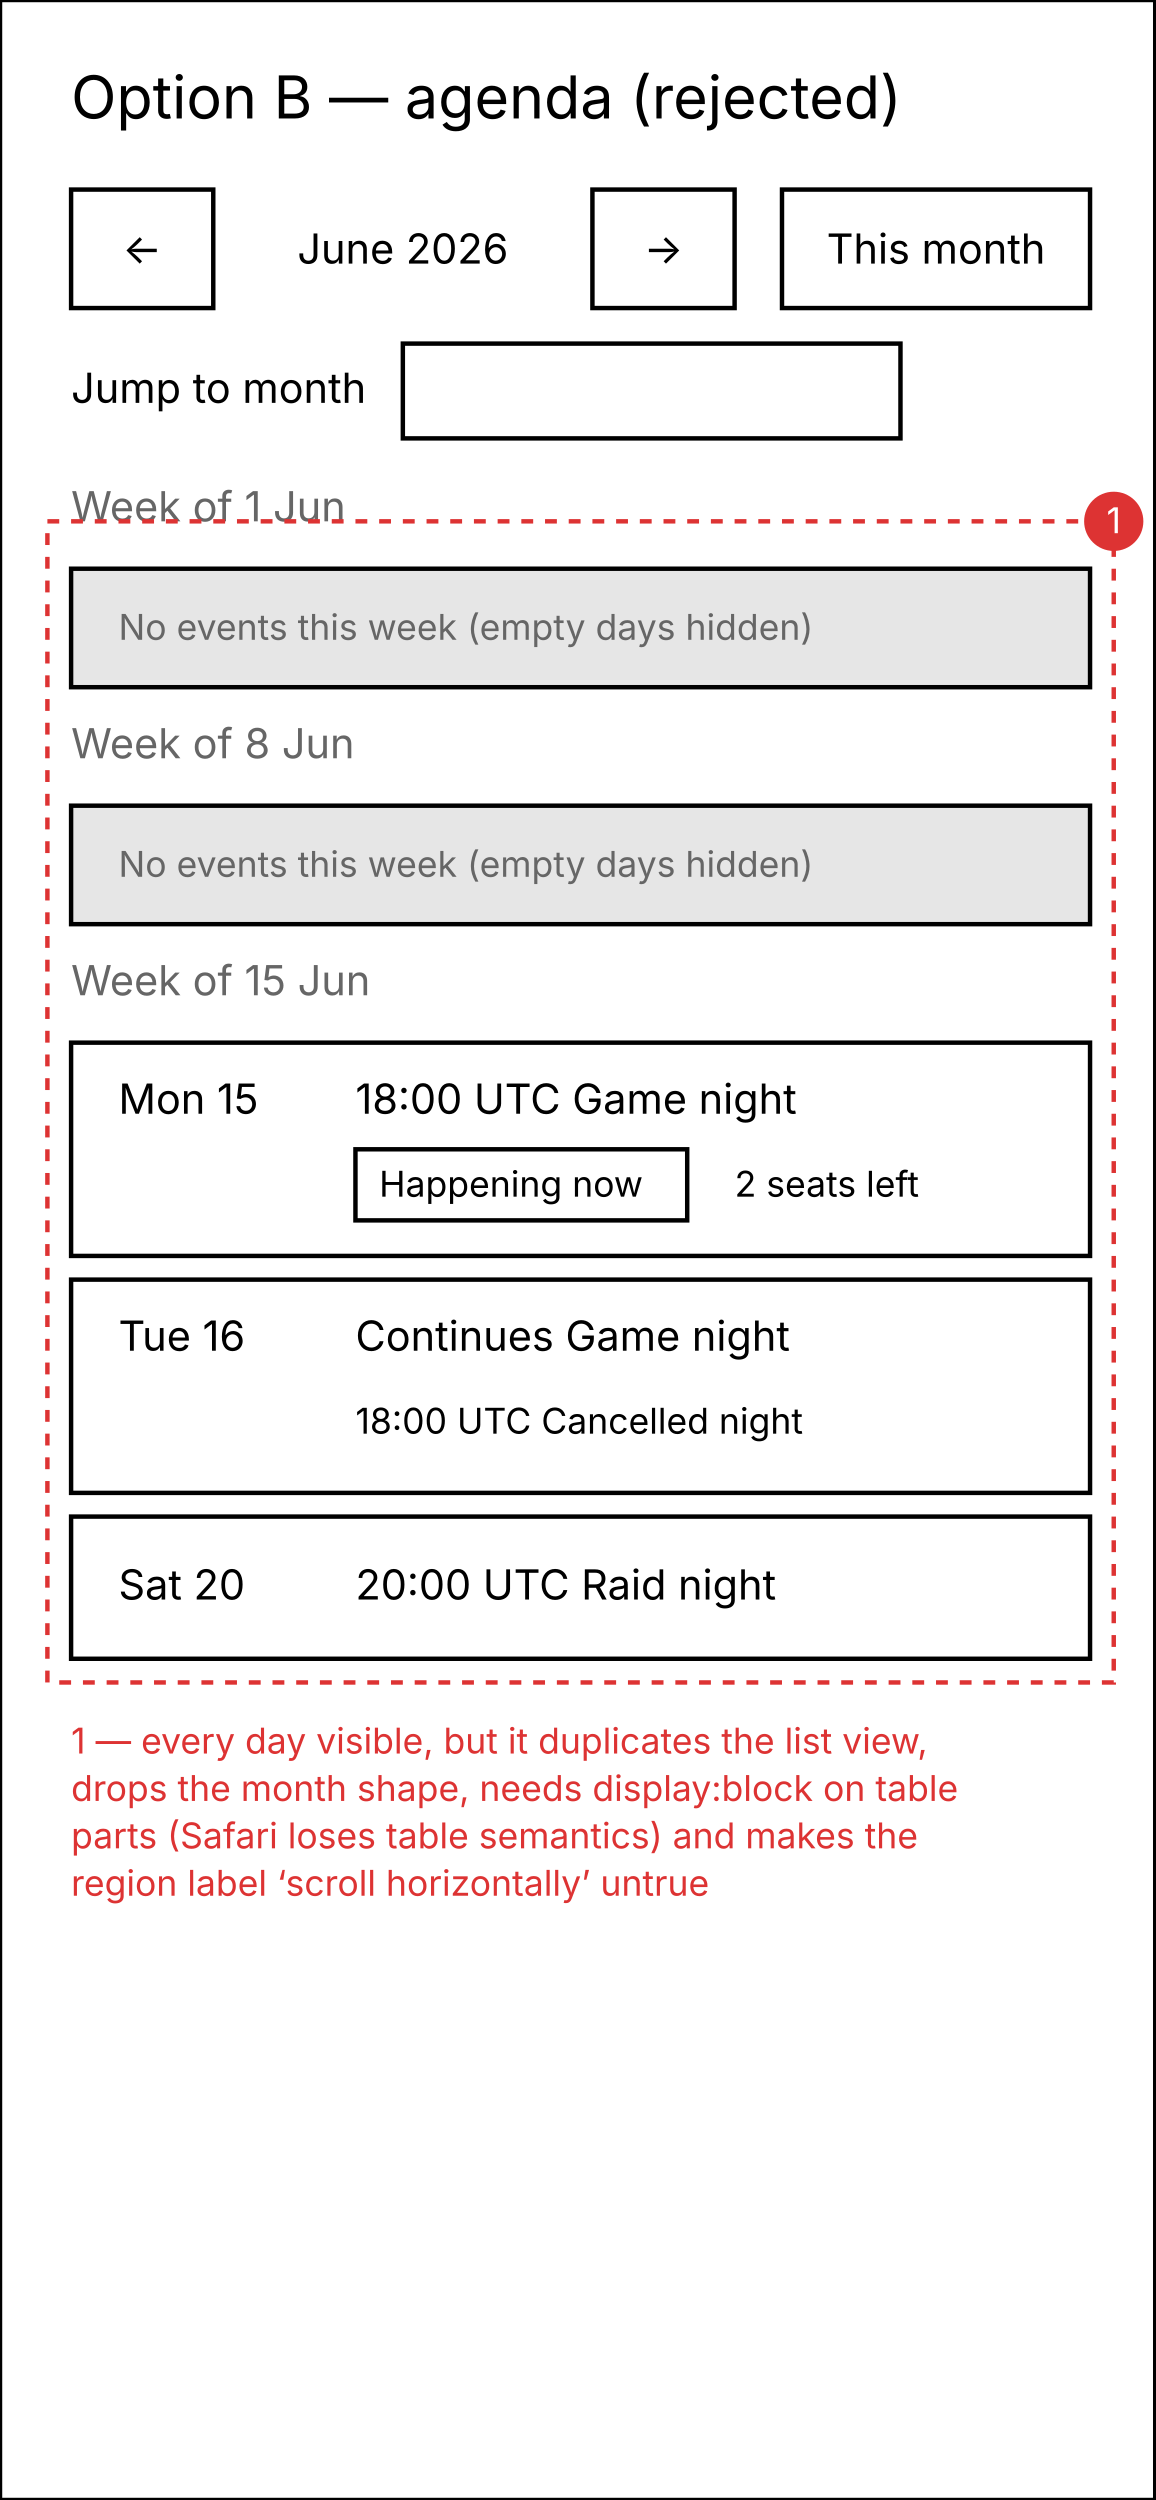
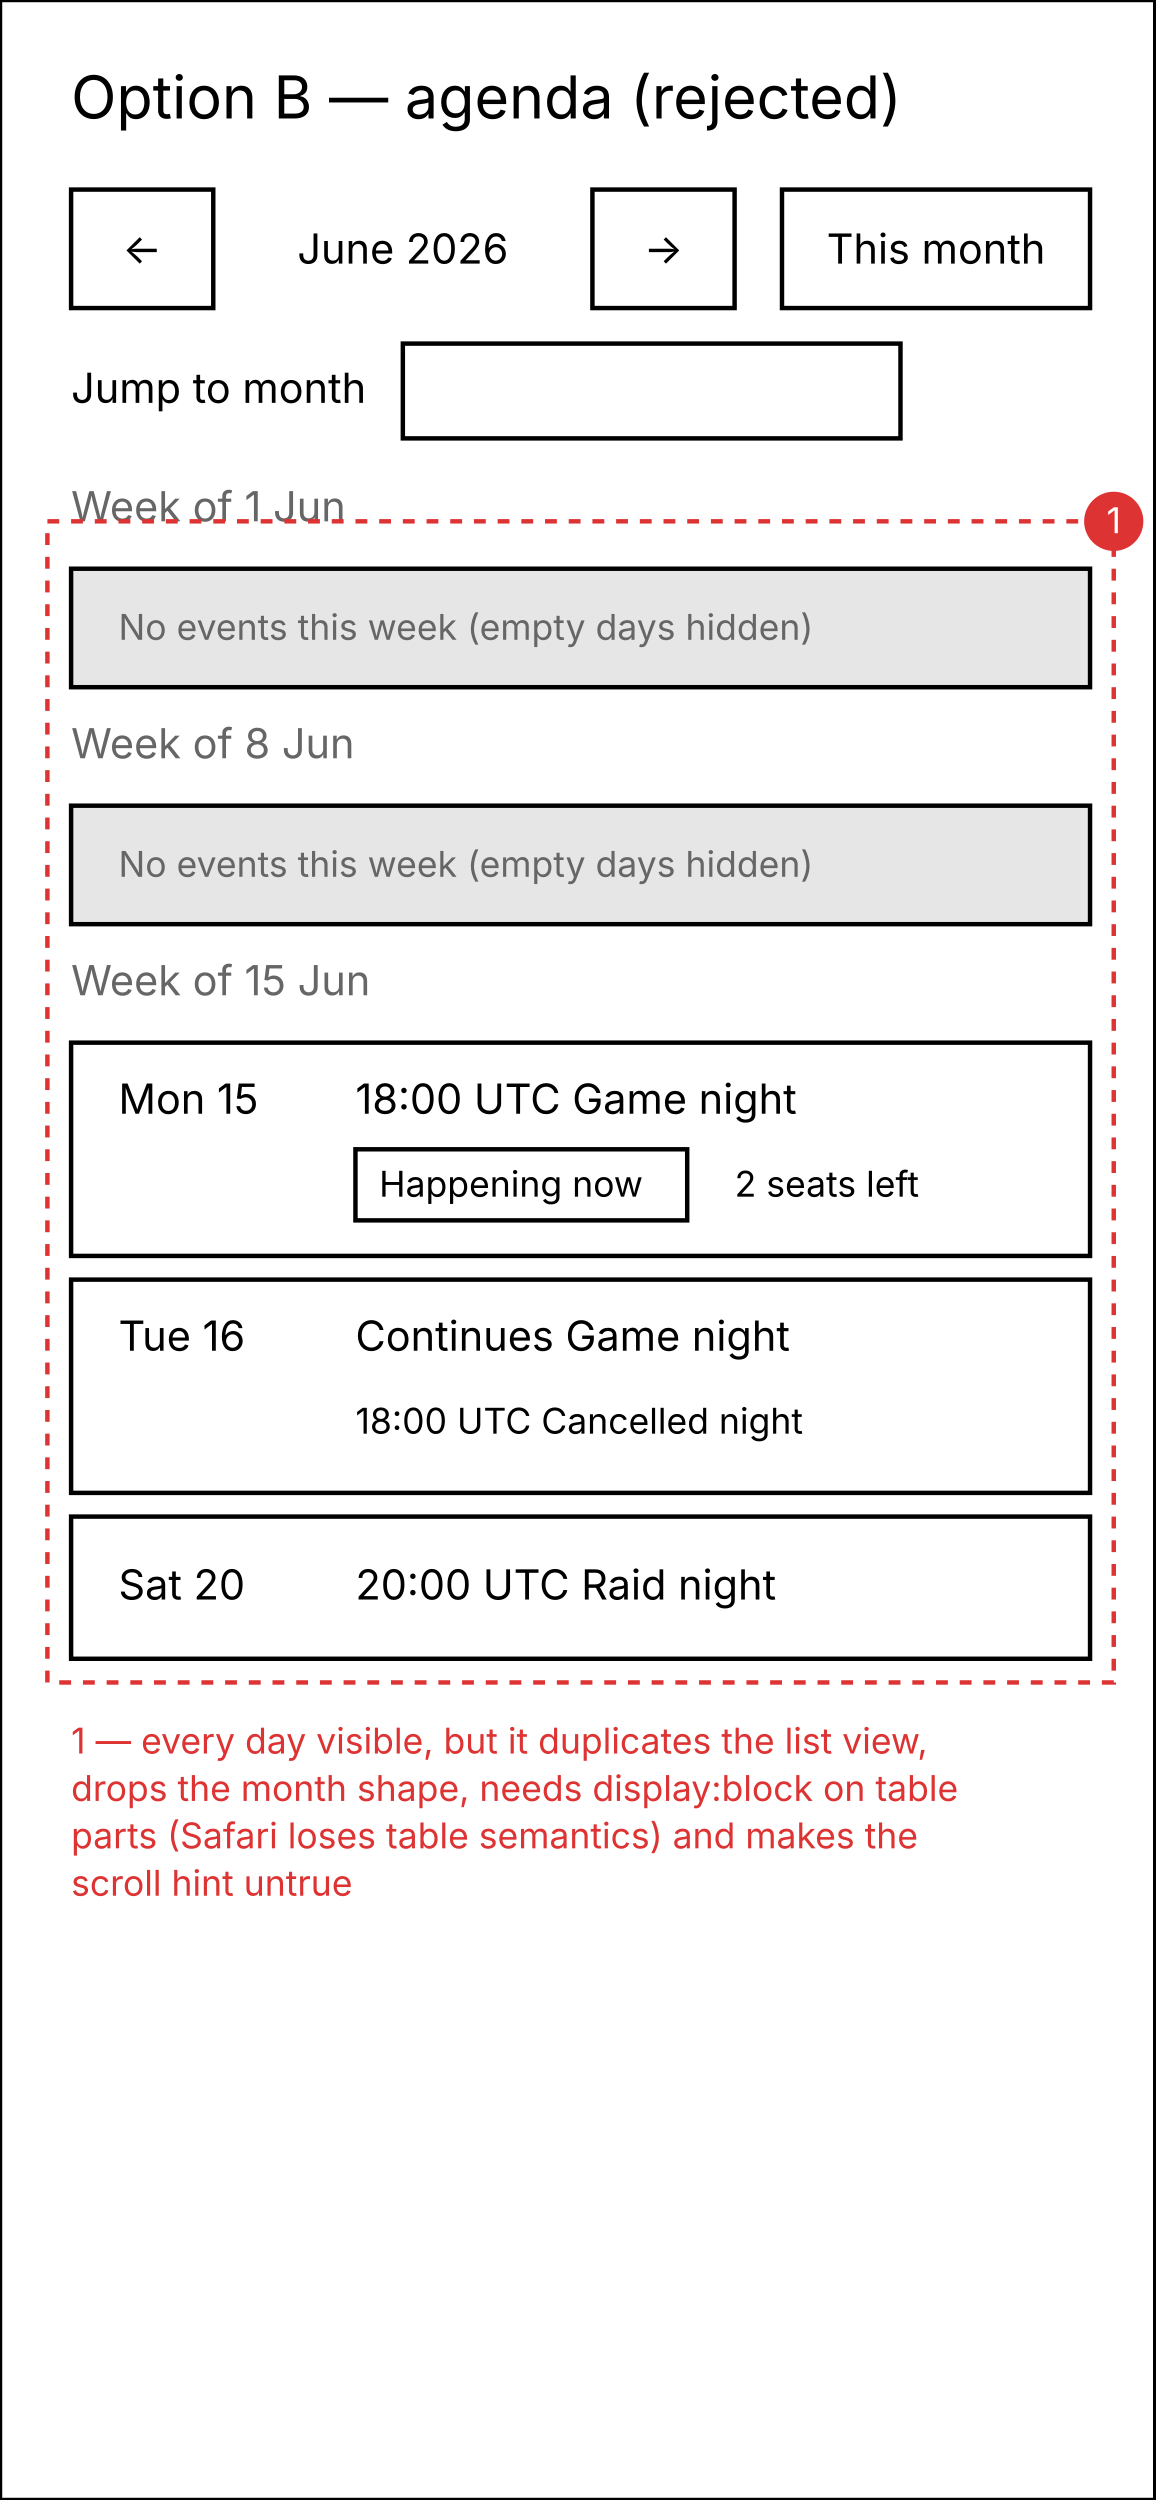
<svg xmlns="http://www.w3.org/2000/svg" width="390" height="844" viewBox="0 0 390 844" font-family="-apple-system, system-ui, sans-serif" fill="#fff" stroke="#000" stroke-width="1.5">
  <rect x="0" y="0" width="390" height="844" />
  <text x="24" y="40" font-size="20" stroke="none" fill="#000">Option B — agenda (rejected)</text>
  <rect x="24" y="64" width="48" height="40" />
  <text x="48" y="89" font-size="14" stroke="none" fill="#000" text-anchor="middle">←</text>
  <text x="136" y="89" font-size="14" stroke="none" fill="#000" text-anchor="middle">June 2026</text>
  <rect x="200" y="64" width="48" height="40" />
  <text x="224" y="89" font-size="14" stroke="none" fill="#000" text-anchor="middle">→</text>
  <rect x="264" y="64" width="104" height="40" />
  <text x="316" y="89" font-size="14" stroke="none" fill="#000" text-anchor="middle">This month</text>
  <text x="24" y="136" font-size="14" stroke="none" fill="#000">Jump to month</text>
  <rect x="136" y="116" width="168" height="32" />
  <text x="24" y="176" font-size="14" stroke="none" fill="#666">Week of 1 Jun</text>
  <rect x="24" y="192" width="344" height="40" fill="#e6e6e6" />
  <text x="40" y="216" font-size="12" stroke="none" fill="#666">No events this week (empty days hidden)</text>
  <text x="24" y="256" font-size="14" stroke="none" fill="#666">Week of 8 Jun</text>
  <rect x="24" y="272" width="344" height="40" fill="#e6e6e6" />
  <text x="40" y="296" font-size="12" stroke="none" fill="#666">No events this week (empty days hidden)</text>
  <text x="24" y="336" font-size="14" stroke="none" fill="#666">Week of 15 Jun</text>
  <rect x="24" y="352" width="344" height="72" />
  <text x="40" y="376" font-size="14" stroke="none" fill="#000">Mon 15</text>
  <text x="120" y="376" font-size="14" stroke="none" fill="#000">18:00 UTC Game night</text>
  <rect x="120" y="388" width="112" height="24" />
  <text x="128" y="404" font-size="12" stroke="none" fill="#000">Happening now</text>
  <text x="248" y="404" font-size="12" stroke="none" fill="#000">2 seats left</text>
  <rect x="24" y="432" width="344" height="72" />
  <text x="40" y="456" font-size="14" stroke="none" fill="#000">Tue 16</text>
  <text x="120" y="456" font-size="14" stroke="none" fill="#000">Continues Game night</text>
  <text x="120" y="484" font-size="12" stroke="none" fill="#000">18:00 UTC Cancelled night</text>
  <rect x="24" y="512" width="344" height="48" />
  <text x="40" y="540" font-size="14" stroke="none" fill="#000">Sat 20</text>
  <text x="120" y="540" font-size="14" stroke="none" fill="#000">20:00 UTC Raid night</text>
  <g stroke="#d33" stroke-dasharray="4 4" fill="none">
    <rect x="16" y="176" width="360" height="392" />
  </g>
  <circle cx="376" cy="176" r="10" fill="#d33" stroke="none" />
  <text x="376" y="180" font-size="12" text-anchor="middle" stroke="none" fill="#fff">1</text>
  <text x="24" y="592" font-size="12" stroke="none" fill="#d33">1 — every day visible, but it duplicates the list view,</text>
  <text x="24" y="608" font-size="12" stroke="none" fill="#d33">    drops the month shape, needs display:block on table</text>
  <text x="24" y="624" font-size="12" stroke="none" fill="#d33">    parts (Safari loses table semantics) and makes the</text>
-   <text x="24" y="640" font-size="12" stroke="none" fill="#d33">    region label ‘scroll horizontally’ untrue</text>
+   <text x="24" y="640" font-size="12" stroke="none" fill="#d33">    scroll hint untrue</text>
</svg>
